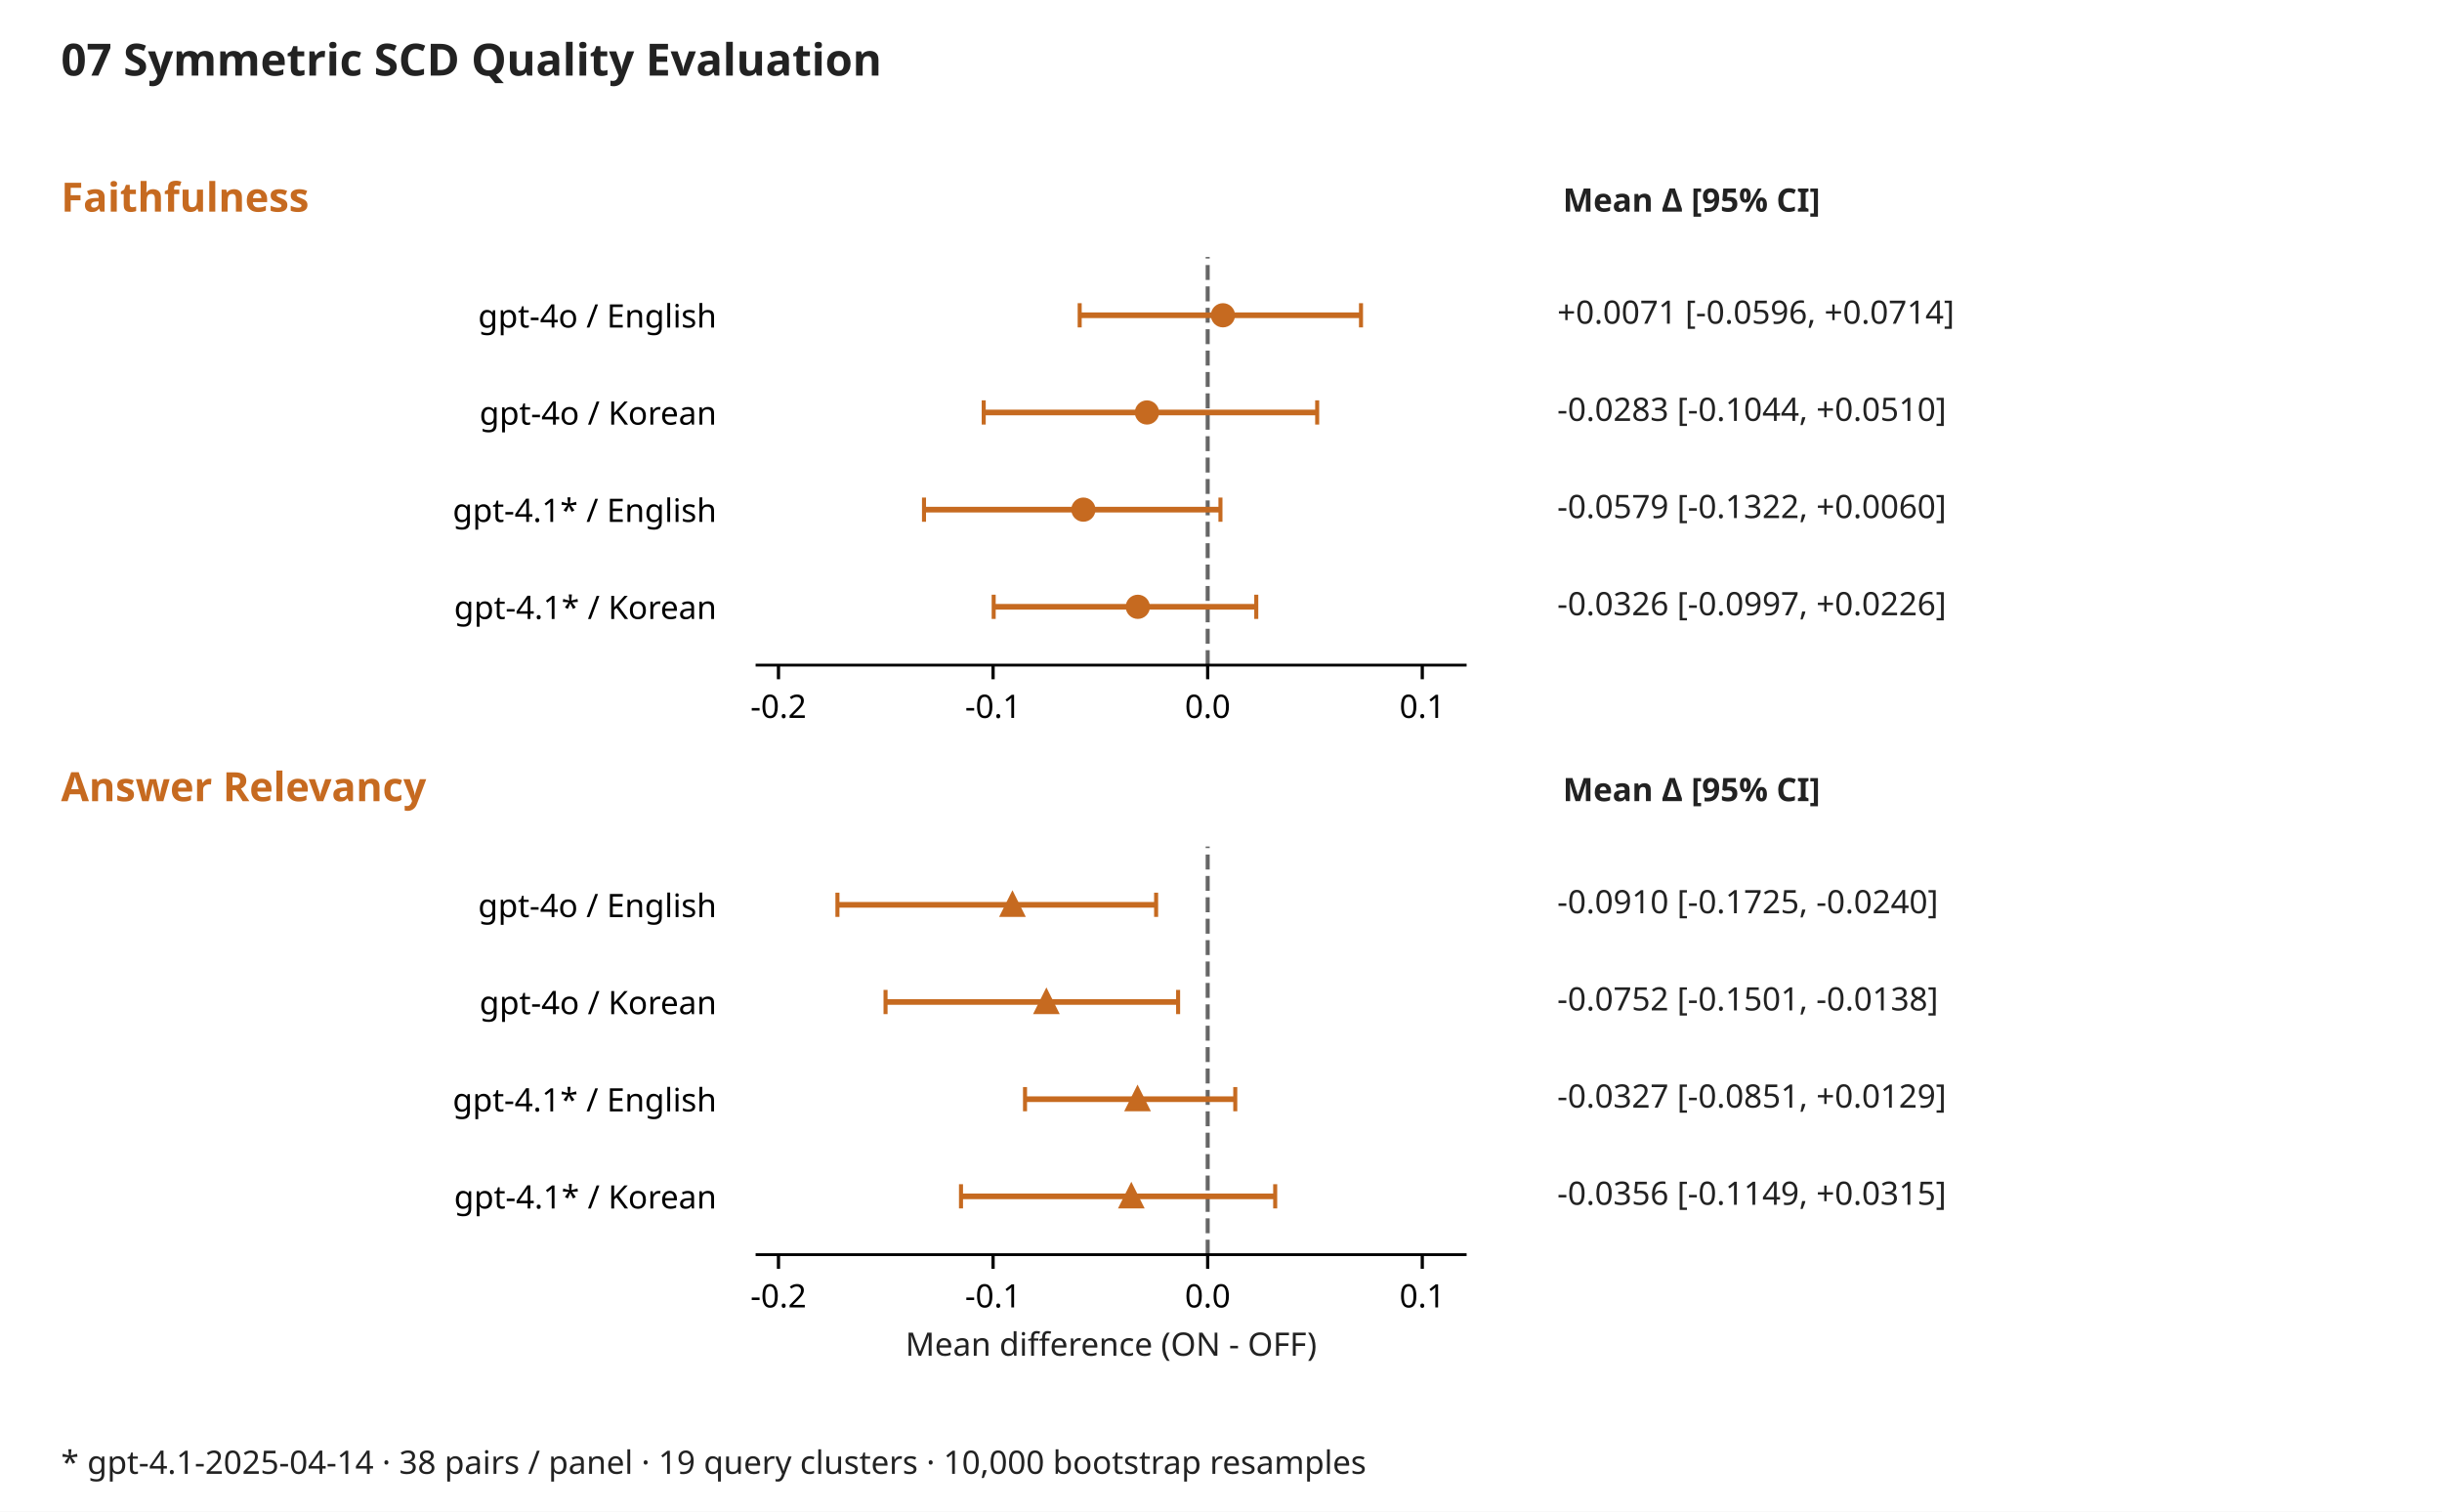
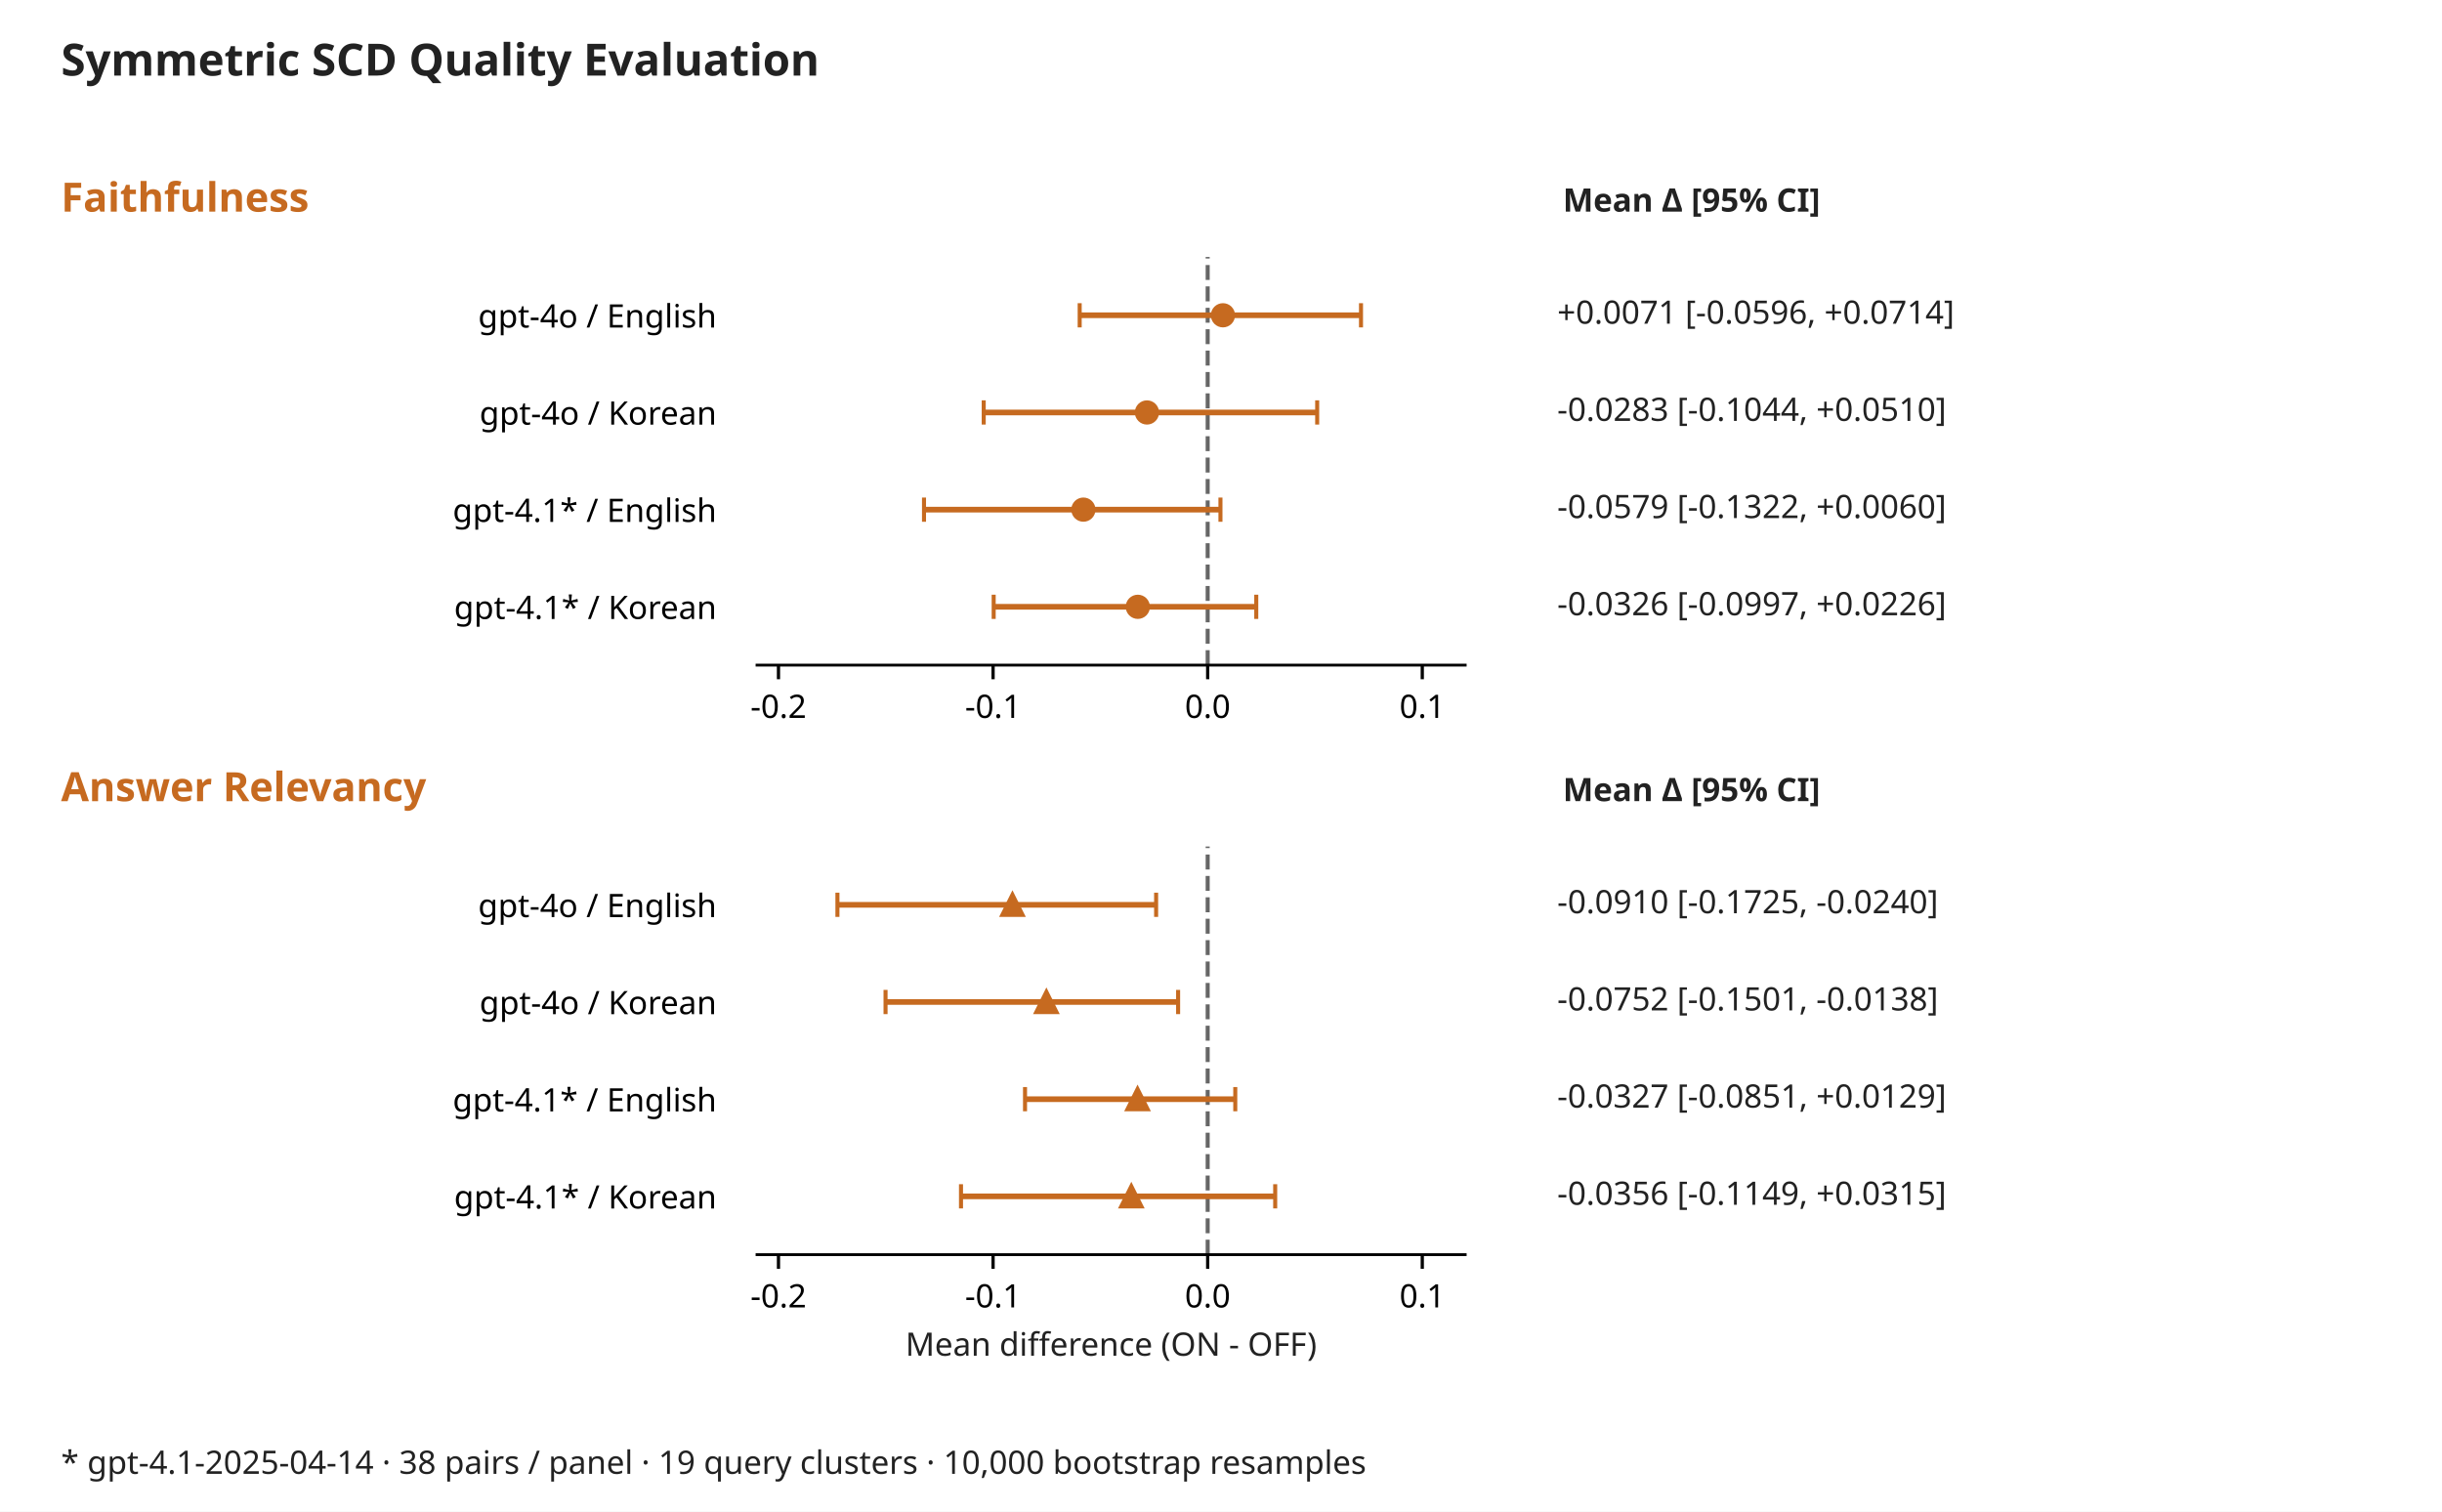
<svg xmlns="http://www.w3.org/2000/svg" xmlns:xlink="http://www.w3.org/1999/xlink" width="604.8pt" height="374.4pt" viewBox="0 0 604.8 374.4" version="1.1">
  <defs>
    <style type="text/css">*{stroke-linejoin: round; stroke-linecap: butt}</style>
  </defs>
  <g id="figure_1">
    <g id="patch_1">
      <path d="M 0 374.4 L 604.8 374.4 L 604.8 0 L 0 0 z " style="fill: #ffffff" />
    </g>
    <g id="axes_1">
      <g id="patch_2">
        <path d="M 187.488 164.736 L 362.88 164.736 L 362.88 63.648 L 187.488 63.648 z " style="fill: #ffffff" />
      </g>
      <g id="matplotlib.axis_1">
        <g id="xtick_1">
          <g id="line2d_1">
            <defs>
              <path id="mba82da2a37" d="M 0 0 L 0 3.5 " style="stroke: #000000; stroke-width: 0.8" />
            </defs>
            <g>
              <use xlink:href="#mba82da2a37" x="192.803" y="164.736" style="stroke: #000000; stroke-width: 0.8" />
            </g>
          </g>
          <g id="text_1">
            <text style="font-size: 8px; font-family: 'Malgun Gothic'; text-anchor: middle" x="192.803" y="177.81" transform="rotate(-0 192.8029 177.8098)">-0.2</text>
          </g>
        </g>
        <g id="xtick_2">
          <g id="line2d_2">
            <g>
              <use xlink:href="#mba82da2a37" x="245.952" y="164.736" style="stroke: #000000; stroke-width: 0.8" />
            </g>
          </g>
          <g id="text_2">
            <text style="font-size: 8px; font-family: 'Malgun Gothic'; text-anchor: middle" x="245.952" y="177.81" transform="rotate(-0 245.952 177.8098)">-0.1</text>
          </g>
        </g>
        <g id="xtick_3">
          <g id="line2d_3">
            <g>
              <use xlink:href="#mba82da2a37" x="299.101" y="164.736" style="stroke: #000000; stroke-width: 0.8" />
            </g>
          </g>
          <g id="text_3">
            <text style="font-size: 8px; font-family: 'Malgun Gothic'; text-anchor: middle" x="299.101" y="177.81" transform="rotate(-0 299.1011 177.8098)">0.0</text>
          </g>
        </g>
        <g id="xtick_4">
          <g id="line2d_4">
            <g>
              <use xlink:href="#mba82da2a37" x="352.25" y="164.736" style="stroke: #000000; stroke-width: 0.8" />
            </g>
          </g>
          <g id="text_4">
            <text style="font-size: 8px; font-family: 'Malgun Gothic'; text-anchor: middle" x="352.25" y="177.81" transform="rotate(-0 352.2502 177.8098)">0.1</text>
          </g>
        </g>
      </g>
      <g id="matplotlib.axis_2">
        <g id="ytick_1">
          <g id="line2d_5" />
          <g id="text_5">
            <text style="font-size: 8px; font-family: 'Malgun Gothic'; text-anchor: end" x="177.488" y="153.31" transform="rotate(-0 177.488 153.3105)">gpt-4.1* / Korean</text>
          </g>
        </g>
        <g id="ytick_2">
          <g id="line2d_6" />
          <g id="text_6">
            <text style="font-size: 8px; font-family: 'Malgun Gothic'; text-anchor: end" x="177.488" y="129.263" transform="rotate(-0 177.488 129.2632)">gpt-4.1* / English</text>
          </g>
        </g>
        <g id="ytick_3">
          <g id="line2d_7" />
          <g id="text_7">
            <text style="font-size: 8px; font-family: 'Malgun Gothic'; text-anchor: end" x="177.488" y="105.173" transform="rotate(-0 177.488 105.1733)">gpt-4o / Korean</text>
          </g>
        </g>
        <g id="ytick_4">
          <g id="line2d_8" />
          <g id="text_8">
            <text style="font-size: 8px; font-family: 'Malgun Gothic'; text-anchor: end" x="177.488" y="81.126" transform="rotate(-0 177.488 81.12602)">gpt-4o / English</text>
          </g>
        </g>
      </g>
      <g id="line2d_9">
        <path d="M 299.101 164.736 L 299.101 63.648 " clip-path="url(#p5824c34475)" style="fill: none; stroke-dasharray: 3.7,1.6; stroke-dashoffset: 0; stroke: #666666" />
      </g>
      <g id="LineCollection_1">
        <path d="M 267.401 78.089 L 337.073 78.089 " clip-path="url(#p5824c34475)" style="fill: none; stroke: #c66a20; stroke-width: 1.4" />
      </g>
      <g id="line2d_10">
        <defs>
          <path id="m9b991bbcfa" d="M 0 3 L 0 -3 " style="stroke: #c66a20" />
        </defs>
        <g clip-path="url(#p5824c34475)">
          <use xlink:href="#m9b991bbcfa" x="267.401" y="78.089" style="fill: #c66a20; stroke: #c66a20" />
        </g>
      </g>
      <g id="line2d_11">
        <g clip-path="url(#p5824c34475)">
          <use xlink:href="#m9b991bbcfa" x="337.073" y="78.089" style="fill: #c66a20; stroke: #c66a20" />
        </g>
      </g>
      <g id="LineCollection_2">
        <path d="M 243.632 102.158 L 326.22 102.158 " clip-path="url(#p5824c34475)" style="fill: none; stroke: #c66a20; stroke-width: 1.4" />
      </g>
      <g id="line2d_12">
        <g clip-path="url(#p5824c34475)">
          <use xlink:href="#m9b991bbcfa" x="243.632" y="102.158" style="fill: #c66a20; stroke: #c66a20" />
        </g>
      </g>
      <g id="line2d_13">
        <g clip-path="url(#p5824c34475)">
          <use xlink:href="#m9b991bbcfa" x="326.22" y="102.158" style="fill: #c66a20; stroke: #c66a20" />
        </g>
      </g>
      <g id="LineCollection_3">
        <path d="M 228.845 126.226 L 302.265 126.226 " clip-path="url(#p5824c34475)" style="fill: none; stroke: #c66a20; stroke-width: 1.4" />
      </g>
      <g id="line2d_14">
        <g clip-path="url(#p5824c34475)">
          <use xlink:href="#m9b991bbcfa" x="228.845" y="126.226" style="fill: #c66a20; stroke: #c66a20" />
        </g>
      </g>
      <g id="line2d_15">
        <g clip-path="url(#p5824c34475)">
          <use xlink:href="#m9b991bbcfa" x="302.265" y="126.226" style="fill: #c66a20; stroke: #c66a20" />
        </g>
      </g>
      <g id="LineCollection_4">
        <path d="M 246.101 150.295 L 311.135 150.295 " clip-path="url(#p5824c34475)" style="fill: none; stroke: #c66a20; stroke-width: 1.4" />
      </g>
      <g id="line2d_16">
        <g clip-path="url(#p5824c34475)">
          <use xlink:href="#m9b991bbcfa" x="246.101" y="150.295" style="fill: #c66a20; stroke: #c66a20" />
        </g>
      </g>
      <g id="line2d_17">
        <g clip-path="url(#p5824c34475)">
          <use xlink:href="#m9b991bbcfa" x="311.135" y="150.295" style="fill: #c66a20; stroke: #c66a20" />
        </g>
      </g>
      <g id="line2d_18">
        <defs>
          <path id="m4c61cdffee" d="M 0 2.5 C 0.663 2.5 1.299 2.237 1.768 1.768 C 2.237 1.299 2.5 0.663 2.5 0 C 2.5 -0.663 2.237 -1.299 1.768 -1.768 C 1.299 -2.237 0.663 -2.5 0 -2.5 C -0.663 -2.5 -1.299 -2.237 -1.768 -1.768 C -2.237 -1.299 -2.5 -0.663 -2.5 0 C -2.5 0.663 -2.237 1.299 -1.768 1.768 C -1.299 2.237 -0.663 2.5 0 2.5 z " style="stroke: #c66a20" />
        </defs>
        <g clip-path="url(#p5824c34475)">
          <use xlink:href="#m4c61cdffee" x="302.883" y="78.089" style="fill: #c66a20; stroke: #c66a20" />
        </g>
      </g>
      <g id="line2d_19">
        <g clip-path="url(#p5824c34475)">
          <use xlink:href="#m4c61cdffee" x="284.061" y="102.158" style="fill: #c66a20; stroke: #c66a20" />
        </g>
      </g>
      <g id="line2d_20">
        <g clip-path="url(#p5824c34475)">
          <use xlink:href="#m4c61cdffee" x="268.319" y="126.226" style="fill: #c66a20; stroke: #c66a20" />
        </g>
      </g>
      <g id="line2d_21">
        <g clip-path="url(#p5824c34475)">
          <use xlink:href="#m4c61cdffee" x="281.799" y="150.295" style="fill: #c66a20; stroke: #c66a20" />
        </g>
      </g>
      <g id="patch_3">
        <path d="M 187.488 164.736 L 362.88 164.736 " style="fill: none; stroke: #000000; stroke-width: 0.7; stroke-linejoin: miter; stroke-linecap: square" />
      </g>
      <g id="text_9">
        <text style="font-size: 8px; font-family: 'Malgun Gothic'; text-anchor: start; fill: #222222" x="385.681" y="80.18" transform="rotate(-0 385.681 80.18039)">+0.0071 [-0.0596, +0.0714]</text>
      </g>
      <g id="text_10">
        <text style="font-size: 8px; font-family: 'Malgun Gothic'; text-anchor: start; fill: #222222" x="385.681" y="104.249" transform="rotate(-0 385.681 104.249)">-0.0283 [-0.1044, +0.0510]</text>
      </g>
      <g id="text_11">
        <text style="font-size: 8px; font-family: 'Malgun Gothic'; text-anchor: start; fill: #222222" x="385.681" y="128.318" transform="rotate(-0 385.681 128.3175)">-0.0579 [-0.1322, +0.0060]</text>
      </g>
      <g id="text_12">
        <text style="font-size: 8px; font-family: 'Malgun Gothic'; text-anchor: start; fill: #222222" x="385.681" y="152.386" transform="rotate(-0 385.681 152.3861)">-0.0326 [-0.0997, +0.0226]</text>
      </g>
    </g>
    <g id="axes_2">
      <g id="patch_4">
        <path d="M 187.488 310.752 L 362.88 310.752 L 362.88 209.664 L 187.488 209.664 z " style="fill: #ffffff" />
      </g>
      <g id="matplotlib.axis_3">
        <g id="xtick_5">
          <g id="line2d_22">
            <g>
              <use xlink:href="#mba82da2a37" x="192.803" y="310.752" style="stroke: #000000; stroke-width: 0.8" />
            </g>
          </g>
          <g id="text_13">
            <text style="font-size: 8px; font-family: 'Malgun Gothic'; text-anchor: middle" x="192.803" y="323.826" transform="rotate(-0 192.8029 323.8258)">-0.2</text>
          </g>
        </g>
        <g id="xtick_6">
          <g id="line2d_23">
            <g>
              <use xlink:href="#mba82da2a37" x="245.952" y="310.752" style="stroke: #000000; stroke-width: 0.8" />
            </g>
          </g>
          <g id="text_14">
            <text style="font-size: 8px; font-family: 'Malgun Gothic'; text-anchor: middle" x="245.952" y="323.826" transform="rotate(-0 245.952 323.8258)">-0.1</text>
          </g>
        </g>
        <g id="xtick_7">
          <g id="line2d_24">
            <g>
              <use xlink:href="#mba82da2a37" x="299.101" y="310.752" style="stroke: #000000; stroke-width: 0.8" />
            </g>
          </g>
          <g id="text_15">
            <text style="font-size: 8px; font-family: 'Malgun Gothic'; text-anchor: middle" x="299.101" y="323.826" transform="rotate(-0 299.1011 323.8258)">0.0</text>
          </g>
        </g>
        <g id="xtick_8">
          <g id="line2d_25">
            <g>
              <use xlink:href="#mba82da2a37" x="352.25" y="310.752" style="stroke: #000000; stroke-width: 0.8" />
            </g>
          </g>
          <g id="text_16">
            <text style="font-size: 8px; font-family: 'Malgun Gothic'; text-anchor: middle" x="352.25" y="323.826" transform="rotate(-0 352.2502 323.8258)">0.1</text>
          </g>
        </g>
        <g id="text_17">
          <text style="font-size: 8px; font-family: 'Malgun Gothic'; text-anchor: middle; fill: #222222" x="275.184" y="335.791" transform="rotate(-0 275.184 335.7908)">Mean difference (ON - OFF)</text>
        </g>
      </g>
      <g id="matplotlib.axis_4">
        <g id="ytick_5">
          <g id="line2d_26" />
          <g id="text_18">
            <text style="font-size: 8px; font-family: 'Malgun Gothic'; text-anchor: end" x="177.488" y="299.326" transform="rotate(-0 177.488 299.3265)">gpt-4.1* / Korean</text>
          </g>
        </g>
        <g id="ytick_6">
          <g id="line2d_27" />
          <g id="text_19">
            <text style="font-size: 8px; font-family: 'Malgun Gothic'; text-anchor: end" x="177.488" y="275.279" transform="rotate(-0 177.488 275.2792)">gpt-4.1* / English</text>
          </g>
        </g>
        <g id="ytick_7">
          <g id="line2d_28" />
          <g id="text_20">
            <text style="font-size: 8px; font-family: 'Malgun Gothic'; text-anchor: end" x="177.488" y="251.189" transform="rotate(-0 177.488 251.1893)">gpt-4o / Korean</text>
          </g>
        </g>
        <g id="ytick_8">
          <g id="line2d_29" />
          <g id="text_21">
            <text style="font-size: 8px; font-family: 'Malgun Gothic'; text-anchor: end" x="177.488" y="227.142" transform="rotate(-0 177.488 227.142)">gpt-4o / English</text>
          </g>
        </g>
      </g>
      <g id="line2d_30">
        <path d="M 299.101 310.752 L 299.101 209.664 " clip-path="url(#pf9ed3d45f7)" style="fill: none; stroke-dasharray: 3.7,1.6; stroke-dashoffset: 0; stroke: #666666" />
      </g>
      <g id="LineCollection_5">
        <path d="M 207.403 224.105 L 286.331 224.105 " clip-path="url(#pf9ed3d45f7)" style="fill: none; stroke: #c66a20; stroke-width: 1.4" />
      </g>
      <g id="line2d_31">
        <g clip-path="url(#pf9ed3d45f7)">
          <use xlink:href="#m9b991bbcfa" x="207.403" y="224.105" style="fill: #c66a20; stroke: #c66a20" />
        </g>
      </g>
      <g id="line2d_32">
        <g clip-path="url(#pf9ed3d45f7)">
          <use xlink:href="#m9b991bbcfa" x="286.331" y="224.105" style="fill: #c66a20; stroke: #c66a20" />
        </g>
      </g>
      <g id="LineCollection_6">
        <path d="M 219.319 248.174 L 291.778 248.174 " clip-path="url(#pf9ed3d45f7)" style="fill: none; stroke: #c66a20; stroke-width: 1.4" />
      </g>
      <g id="line2d_33">
        <g clip-path="url(#pf9ed3d45f7)">
          <use xlink:href="#m9b991bbcfa" x="219.319" y="248.174" style="fill: #c66a20; stroke: #c66a20" />
        </g>
      </g>
      <g id="line2d_34">
        <g clip-path="url(#pf9ed3d45f7)">
          <use xlink:href="#m9b991bbcfa" x="291.778" y="248.174" style="fill: #c66a20; stroke: #c66a20" />
        </g>
      </g>
      <g id="LineCollection_7">
        <path d="M 253.863 272.242 L 305.933 272.242 " clip-path="url(#pf9ed3d45f7)" style="fill: none; stroke: #c66a20; stroke-width: 1.4" />
      </g>
      <g id="line2d_35">
        <g clip-path="url(#pf9ed3d45f7)">
          <use xlink:href="#m9b991bbcfa" x="253.863" y="272.242" style="fill: #c66a20; stroke: #c66a20" />
        </g>
      </g>
      <g id="line2d_36">
        <g clip-path="url(#pf9ed3d45f7)">
          <use xlink:href="#m9b991bbcfa" x="305.933" y="272.242" style="fill: #c66a20; stroke: #c66a20" />
        </g>
      </g>
      <g id="LineCollection_8">
        <path d="M 238.007 296.311 L 315.821 296.311 " clip-path="url(#pf9ed3d45f7)" style="fill: none; stroke: #c66a20; stroke-width: 1.4" />
      </g>
      <g id="line2d_37">
        <g clip-path="url(#pf9ed3d45f7)">
          <use xlink:href="#m9b991bbcfa" x="238.007" y="296.311" style="fill: #c66a20; stroke: #c66a20" />
        </g>
      </g>
      <g id="line2d_38">
        <g clip-path="url(#pf9ed3d45f7)">
          <use xlink:href="#m9b991bbcfa" x="315.821" y="296.311" style="fill: #c66a20; stroke: #c66a20" />
        </g>
      </g>
      <g id="line2d_39">
        <defs>
          <path id="m3d7a92dcc7" d="M 0 -2.5 L -2.5 2.5 L 2.5 2.5 z " style="stroke: #c66a20; stroke-linejoin: miter" />
        </defs>
        <g clip-path="url(#pf9ed3d45f7)">
          <use xlink:href="#m3d7a92dcc7" x="250.751" y="224.105" style="fill: #c66a20; stroke: #c66a20; stroke-linejoin: miter" />
        </g>
      </g>
      <g id="line2d_40">
        <g clip-path="url(#pf9ed3d45f7)">
          <use xlink:href="#m3d7a92dcc7" x="259.157" y="248.174" style="fill: #c66a20; stroke: #c66a20; stroke-linejoin: miter" />
        </g>
      </g>
      <g id="line2d_41">
        <g clip-path="url(#pf9ed3d45f7)">
          <use xlink:href="#m3d7a92dcc7" x="281.73" y="272.242" style="fill: #c66a20; stroke: #c66a20; stroke-linejoin: miter" />
        </g>
      </g>
      <g id="line2d_42">
        <g clip-path="url(#pf9ed3d45f7)">
          <use xlink:href="#m3d7a92dcc7" x="280.191" y="296.311" style="fill: #c66a20; stroke: #c66a20; stroke-linejoin: miter" />
        </g>
      </g>
      <g id="patch_5">
        <path d="M 187.488 310.752 L 362.88 310.752 " style="fill: none; stroke: #000000; stroke-width: 0.7; stroke-linejoin: miter; stroke-linecap: square" />
      </g>
      <g id="text_22">
        <text style="font-size: 8px; font-family: 'Malgun Gothic'; text-anchor: start; fill: #222222" x="385.681" y="226.196" transform="rotate(-0 385.681 226.1964)">-0.0910 [-0.1725, -0.0240]</text>
      </g>
      <g id="text_23">
        <text style="font-size: 8px; font-family: 'Malgun Gothic'; text-anchor: start; fill: #222222" x="385.681" y="250.265" transform="rotate(-0 385.681 250.265)">-0.0752 [-0.1501, -0.0138]</text>
      </g>
      <g id="text_24">
        <text style="font-size: 8px; font-family: 'Malgun Gothic'; text-anchor: start; fill: #222222" x="385.681" y="274.334" transform="rotate(-0 385.681 274.3335)">-0.0327 [-0.0851, +0.0129]</text>
      </g>
      <g id="text_25">
        <text style="font-size: 8px; font-family: 'Malgun Gothic'; text-anchor: start; fill: #222222" x="385.681" y="298.402" transform="rotate(-0 385.681 298.4021)">-0.0356 [-0.1149, +0.0315]</text>
      </g>
    </g>
    <g id="text_26">
-       <text style="font-weight: 700; font-size: 11px; font-family: 'Malgun Gothic'; text-anchor: start; fill: #222222" x="15.12" y="18.72" transform="rotate(-0 15.12 18.72)">07  Symmetric SCD Quality Evaluation</text>
+       <text style="font-weight: 700; font-size: 11px; font-family: 'Malgun Gothic'; text-anchor: start; fill: #222222" x="15.12" y="18.72" transform="rotate(-0 15.12 18.72)">Symmetric SCD Quality Evaluation</text>
    </g>
    <g id="text_27">
      <text style="font-weight: 700; font-size: 10px; font-family: 'Malgun Gothic'; text-anchor: start; fill: #c66a20" x="15.12" y="52.416" transform="rotate(-0 15.12 52.416)">Faithfulness</text>
    </g>
    <g id="text_28">
      <text style="font-weight: 700; font-size: 8px; font-family: 'Malgun Gothic'; text-anchor: start; fill: #222222" x="387.072" y="52.416" transform="rotate(-0 387.072 52.416)">Mean Δ [95% CI]</text>
    </g>
    <g id="text_29">
      <text style="font-weight: 700; font-size: 10px; font-family: 'Malgun Gothic'; text-anchor: start; fill: #c66a20" x="15.12" y="198.432" transform="rotate(-0 15.12 198.432)">Answer Relevancy</text>
    </g>
    <g id="text_30">
      <text style="font-weight: 700; font-size: 8px; font-family: 'Malgun Gothic'; text-anchor: start; fill: #222222" x="387.072" y="198.432" transform="rotate(-0 387.072 198.432)">Mean Δ [95% CI]</text>
    </g>
    <g id="text_31">
      <text style="font-size: 8px; font-family: 'Malgun Gothic'; text-anchor: start; fill: #222222" x="15.12" y="365.04" transform="rotate(-0 15.12 365.04)">* gpt-4.1-2025-04-14 · 38 pairs / panel · 19 query clusters · 10,000 bootstrap resamples</text>
    </g>
  </g>
  <defs>
    <clipPath id="p5824c34475">
      <rect x="187.488" y="63.648" width="175.392" height="101.088" />
    </clipPath>
    <clipPath id="pf9ed3d45f7">
      <rect x="187.488" y="209.664" width="175.392" height="101.088" />
    </clipPath>
  </defs>
</svg>
